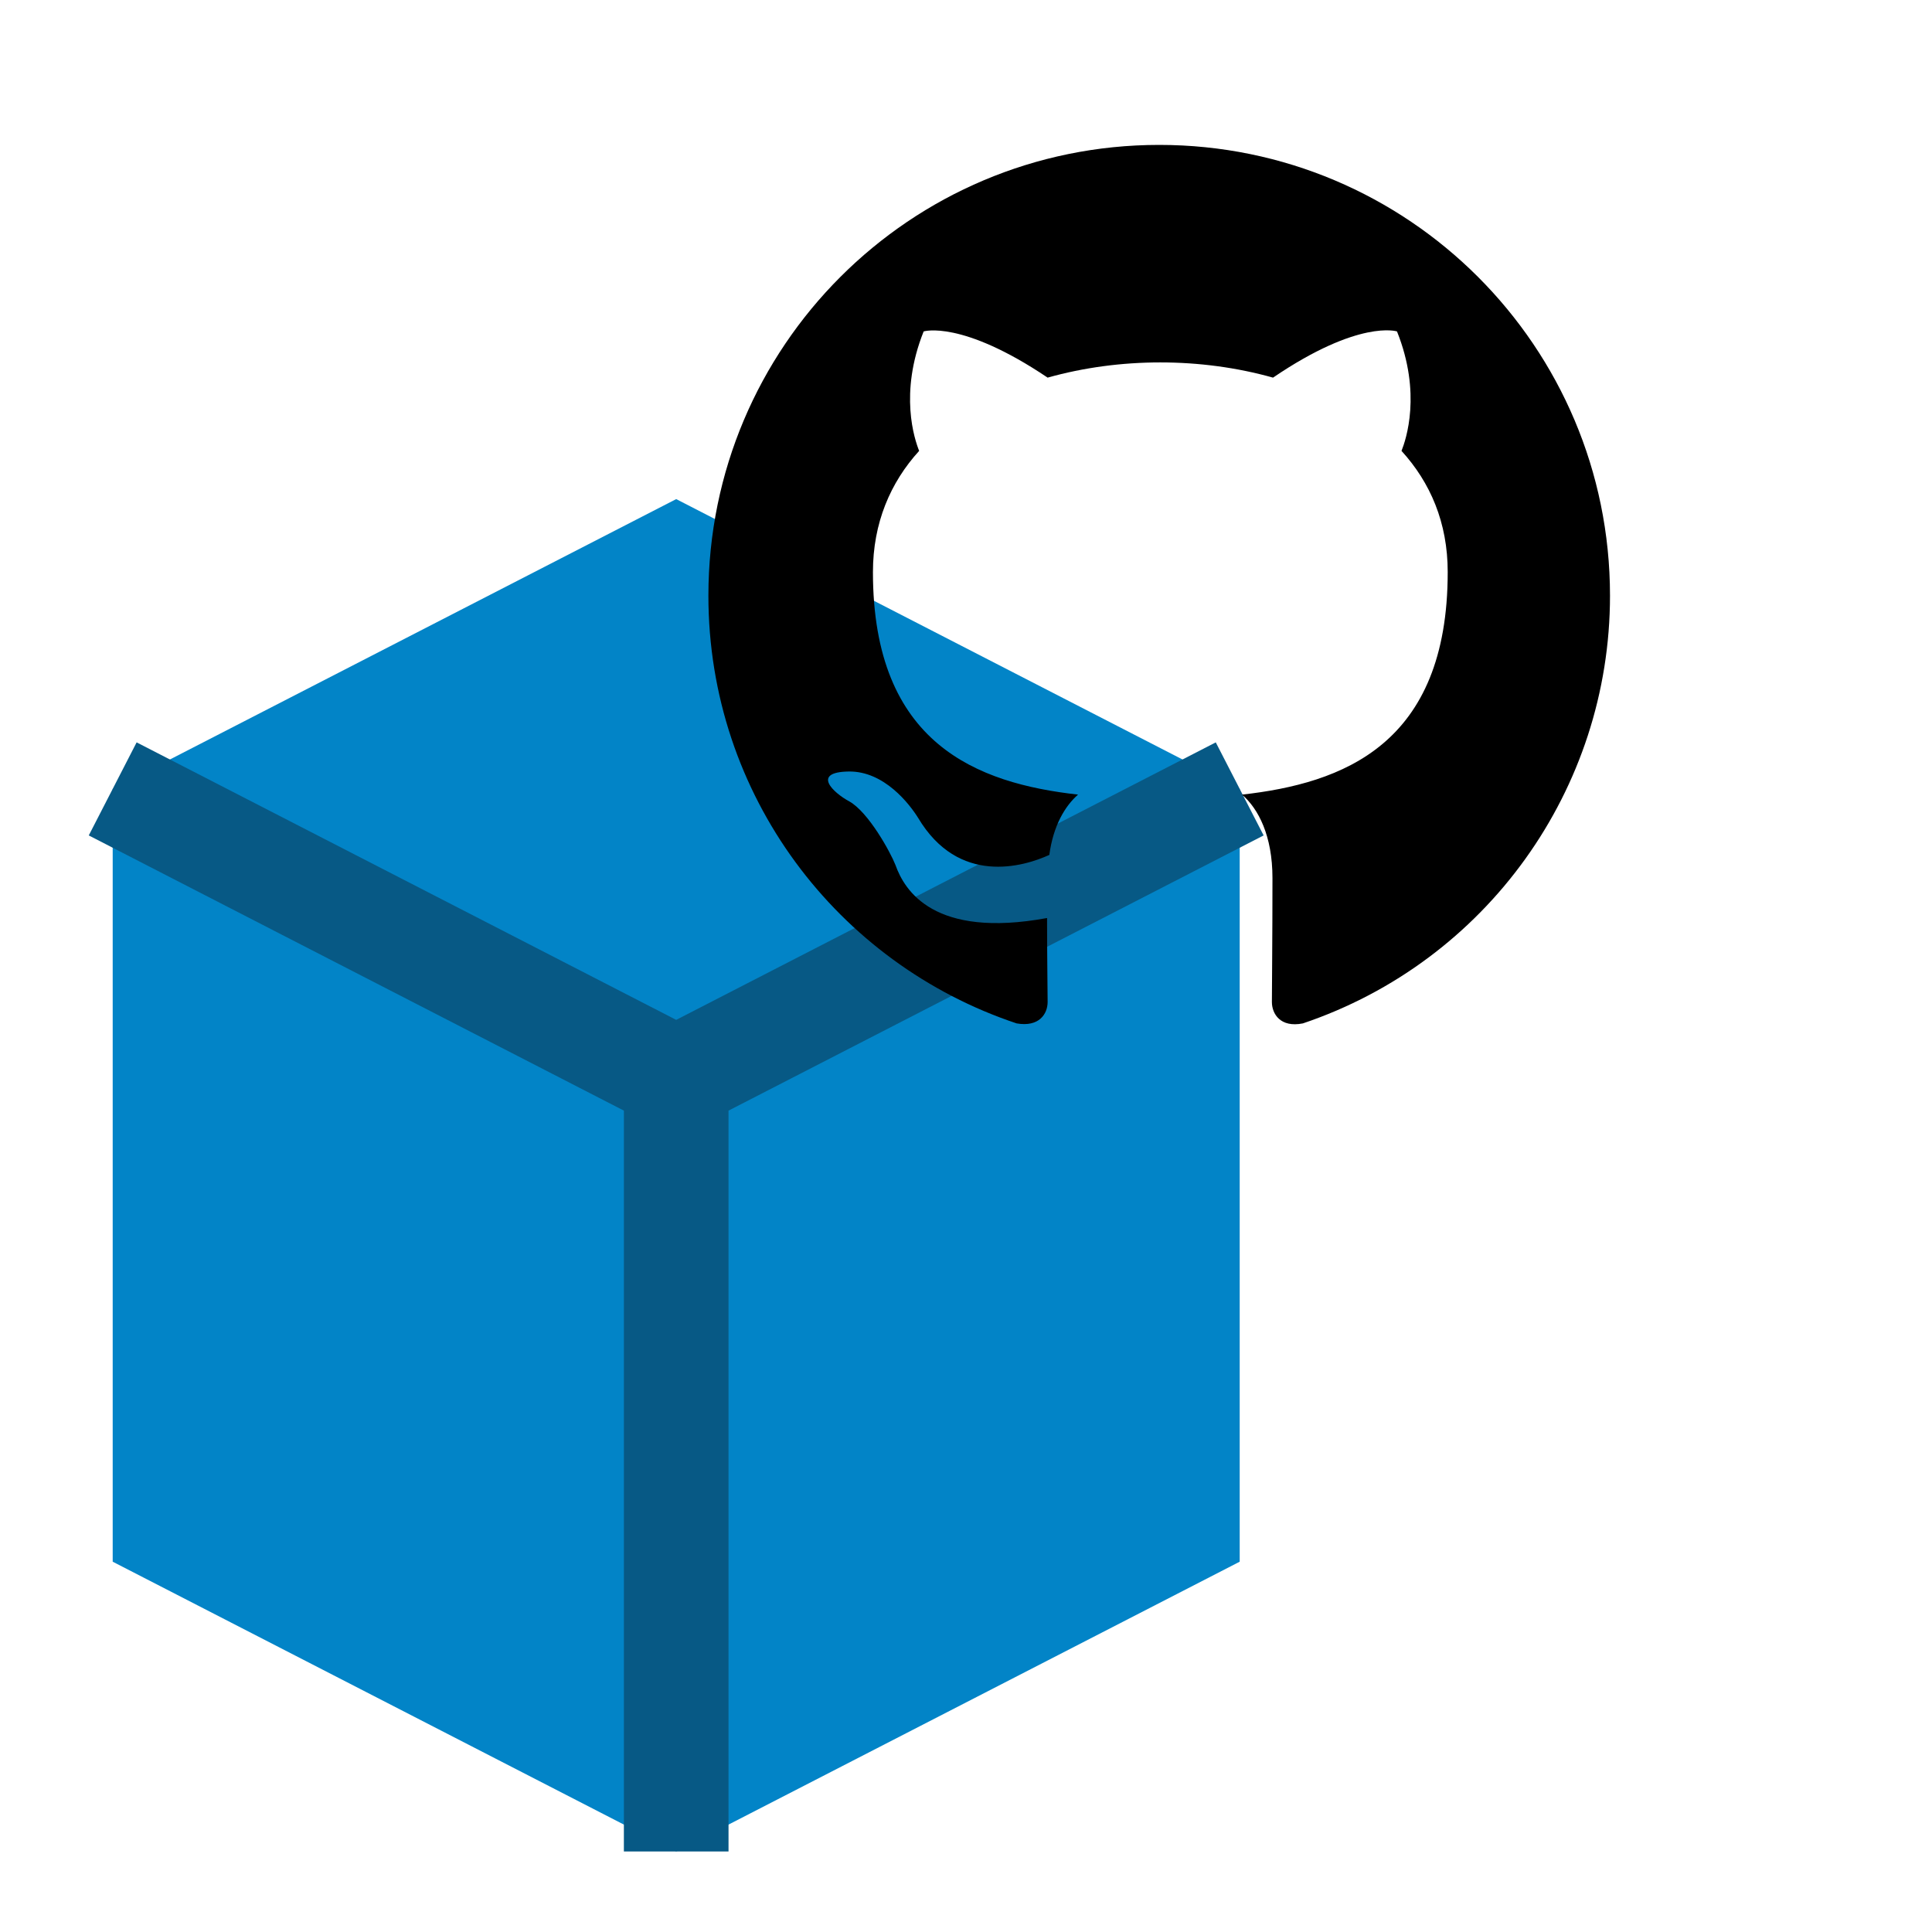
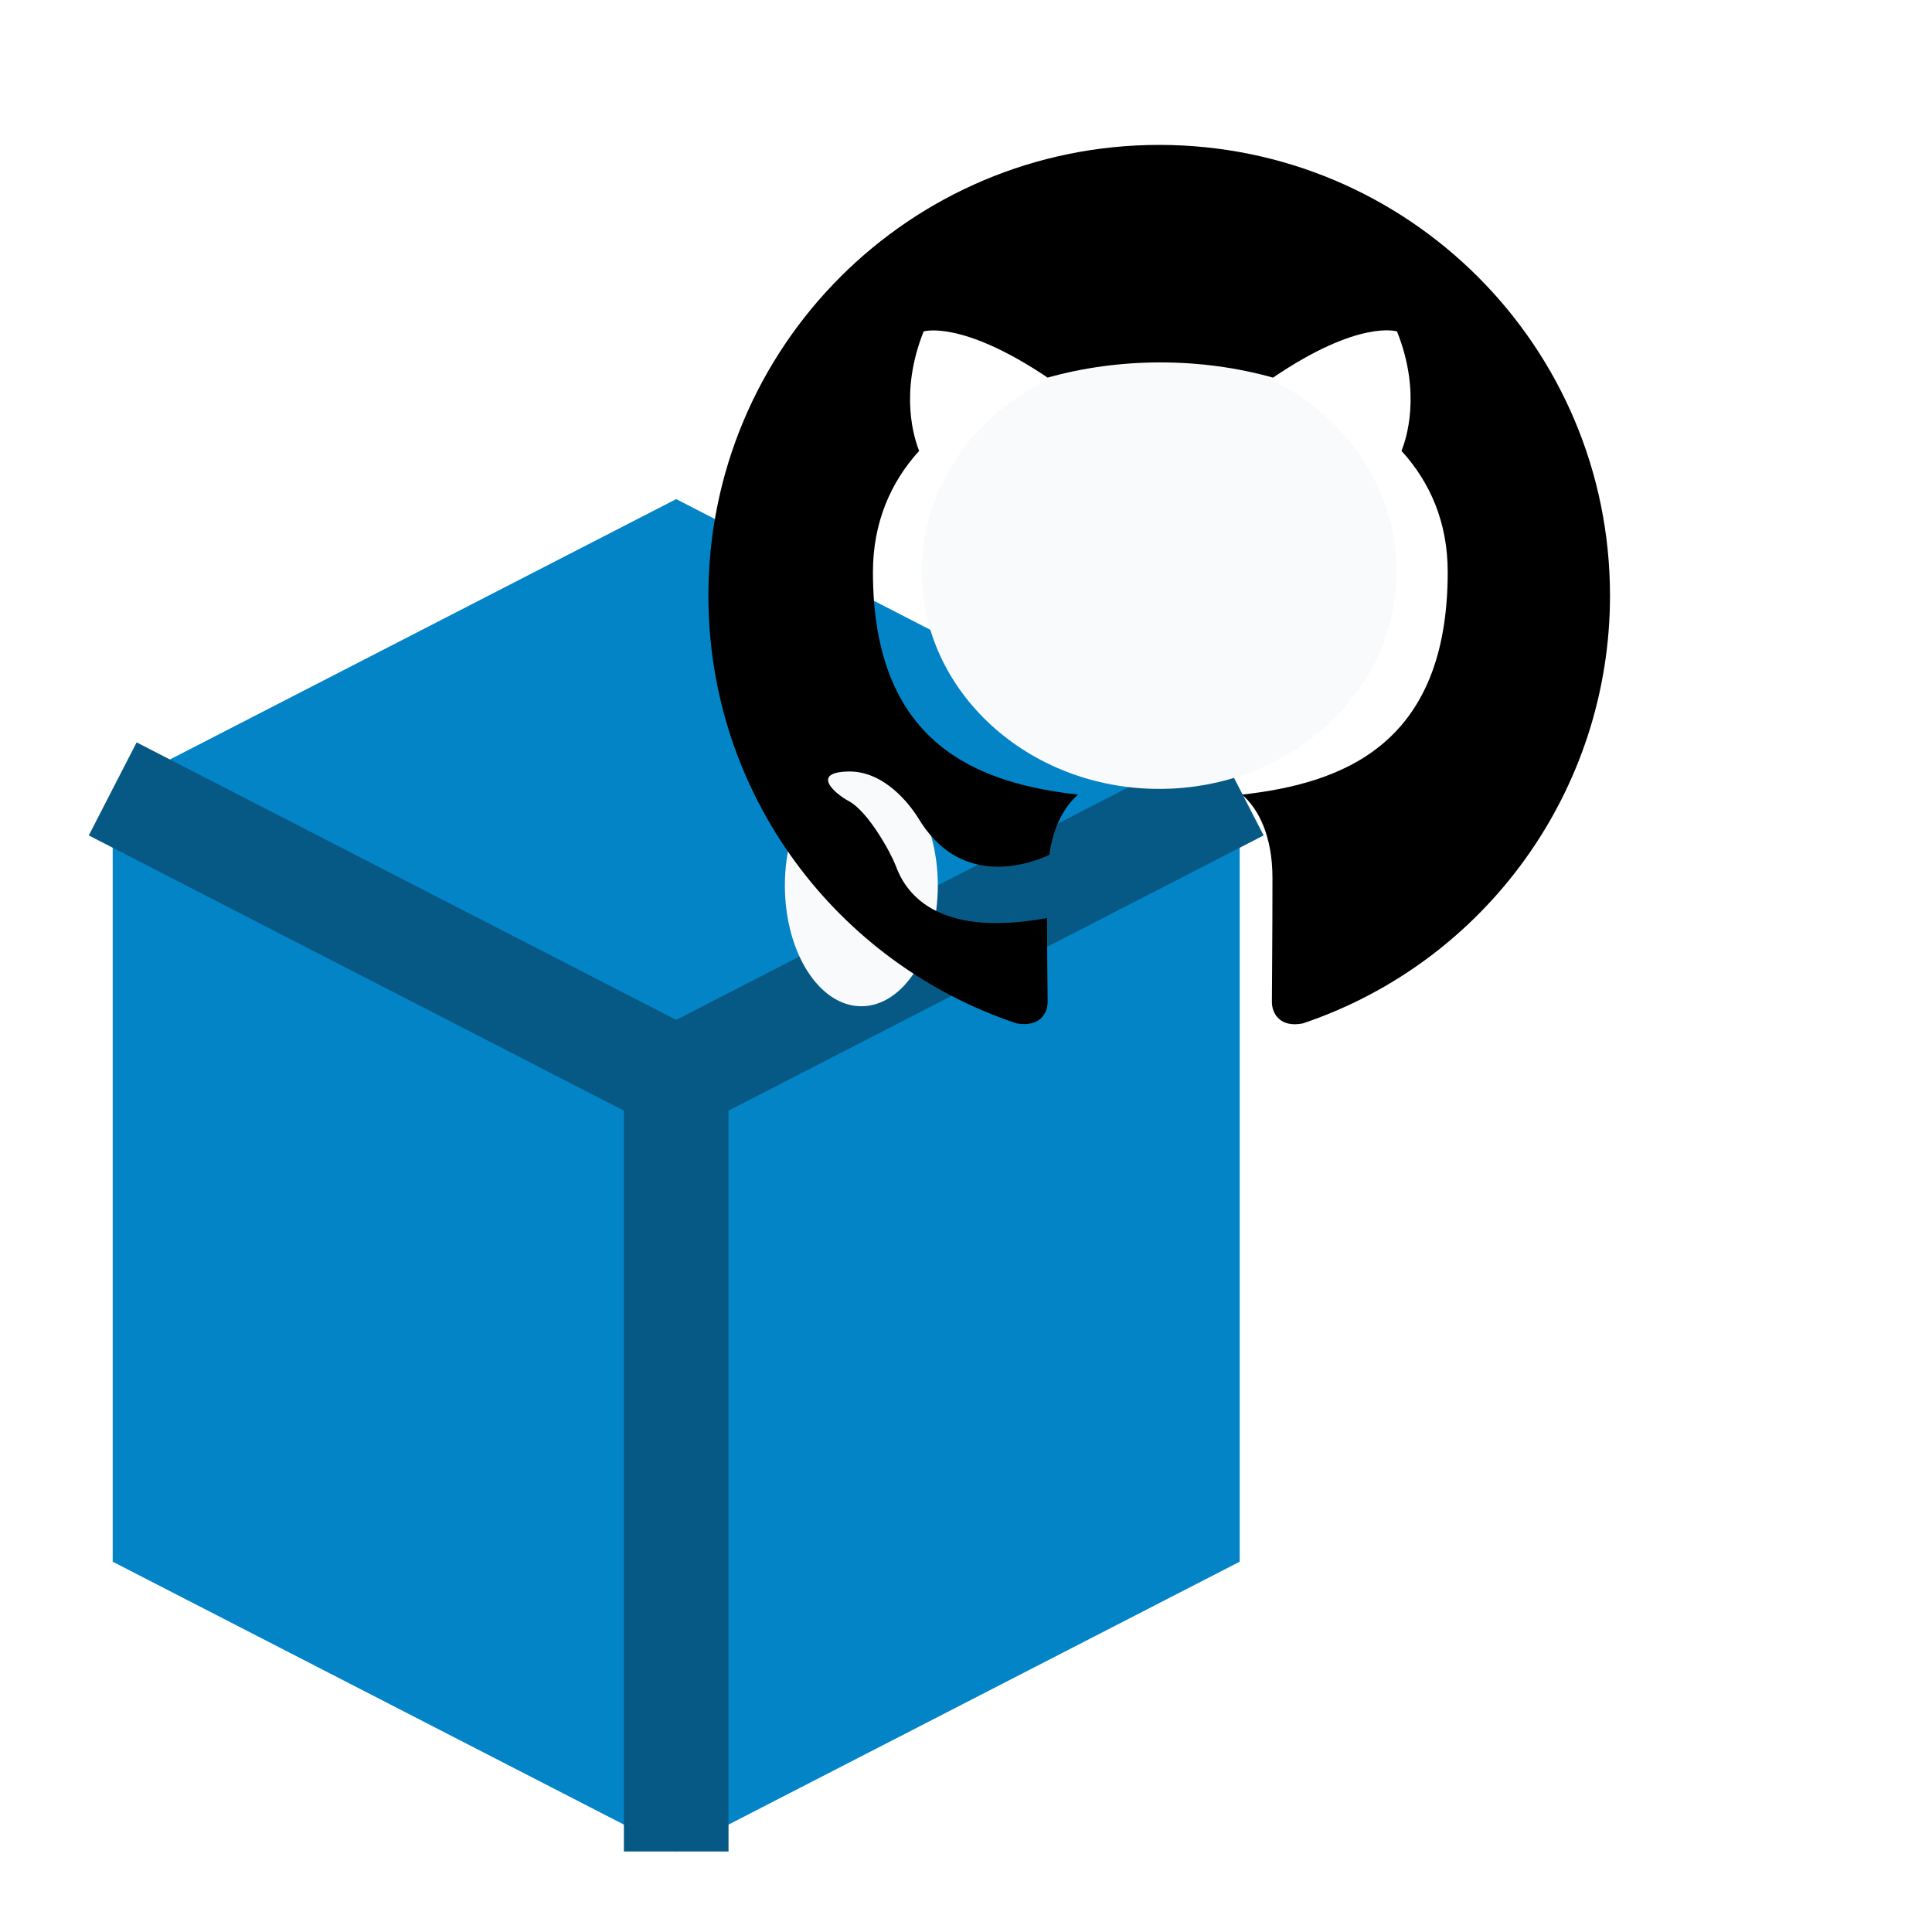
<svg xmlns="http://www.w3.org/2000/svg" viewBox="0 0 24 24" width="24" height="24">
  <g transform="translate(1.2 6.2)">
    <g transform="translate(-1.8 -2.6)">
      <path d="M9 2.6 16 6.2v9.6L9 19.4 2 15.8V6.2Z" fill="#0284c7" />
      <path d="M2 6.2 9 9.8l7-3.6M9 9.8v9.6" fill="none" stroke="#075985" stroke-width="1.3" stroke-linejoin="round" />
    </g>
  </g>
  <g transform="translate(8.8 1.8)">
+     <ellipse cx="5.6" cy="5.3" rx="2.95" ry="2.7" fill="#f8fafc" />
+     <ellipse cx="1.9" cy="9.2" rx="0.95" ry="1.5" fill="#f8fafc" />
    <path d="M8 0C3.58 0 0 3.58 0 8c0 3.54 2.29 6.53 5.47 7.59.4.07.55-.17.55-.38 0-.19-.01-.82-.01-1.49-2.01.37-2.53-.49-2.69-.94-.09-.23-.48-.94-.82-1.13-.28-.15-.68-.52-.01-.53.63-.01 1.08.58 1.23.82.72 1.21 1.87.87 2.33.66.07-.52.28-.87.51-1.07-1.78-.2-3.64-.89-3.64-3.95 0-.87.31-1.59.82-2.15-.08-.2-.36-1.02.08-2.12 0 0 .67-.21 2.2.82.64-.18 1.32-.27 2-.27s1.36.09 2 .27c1.53-1.04 2.2-.82 2.2-.82.44 1.1.16 1.92.08 2.12.51.56.82 1.27.82 2.15 0 3.07-1.87 3.75-3.65 3.95.29.25.54.73.54 1.48 0 1.07-.01 1.93-.01 2.2 0 .21.15.46.55.38A8.01 8.01 0 0 0 16 8c0-4.42-3.58-8-8-8" transform="scale(0.7)" fill="#000" />
  </g>
</svg>
